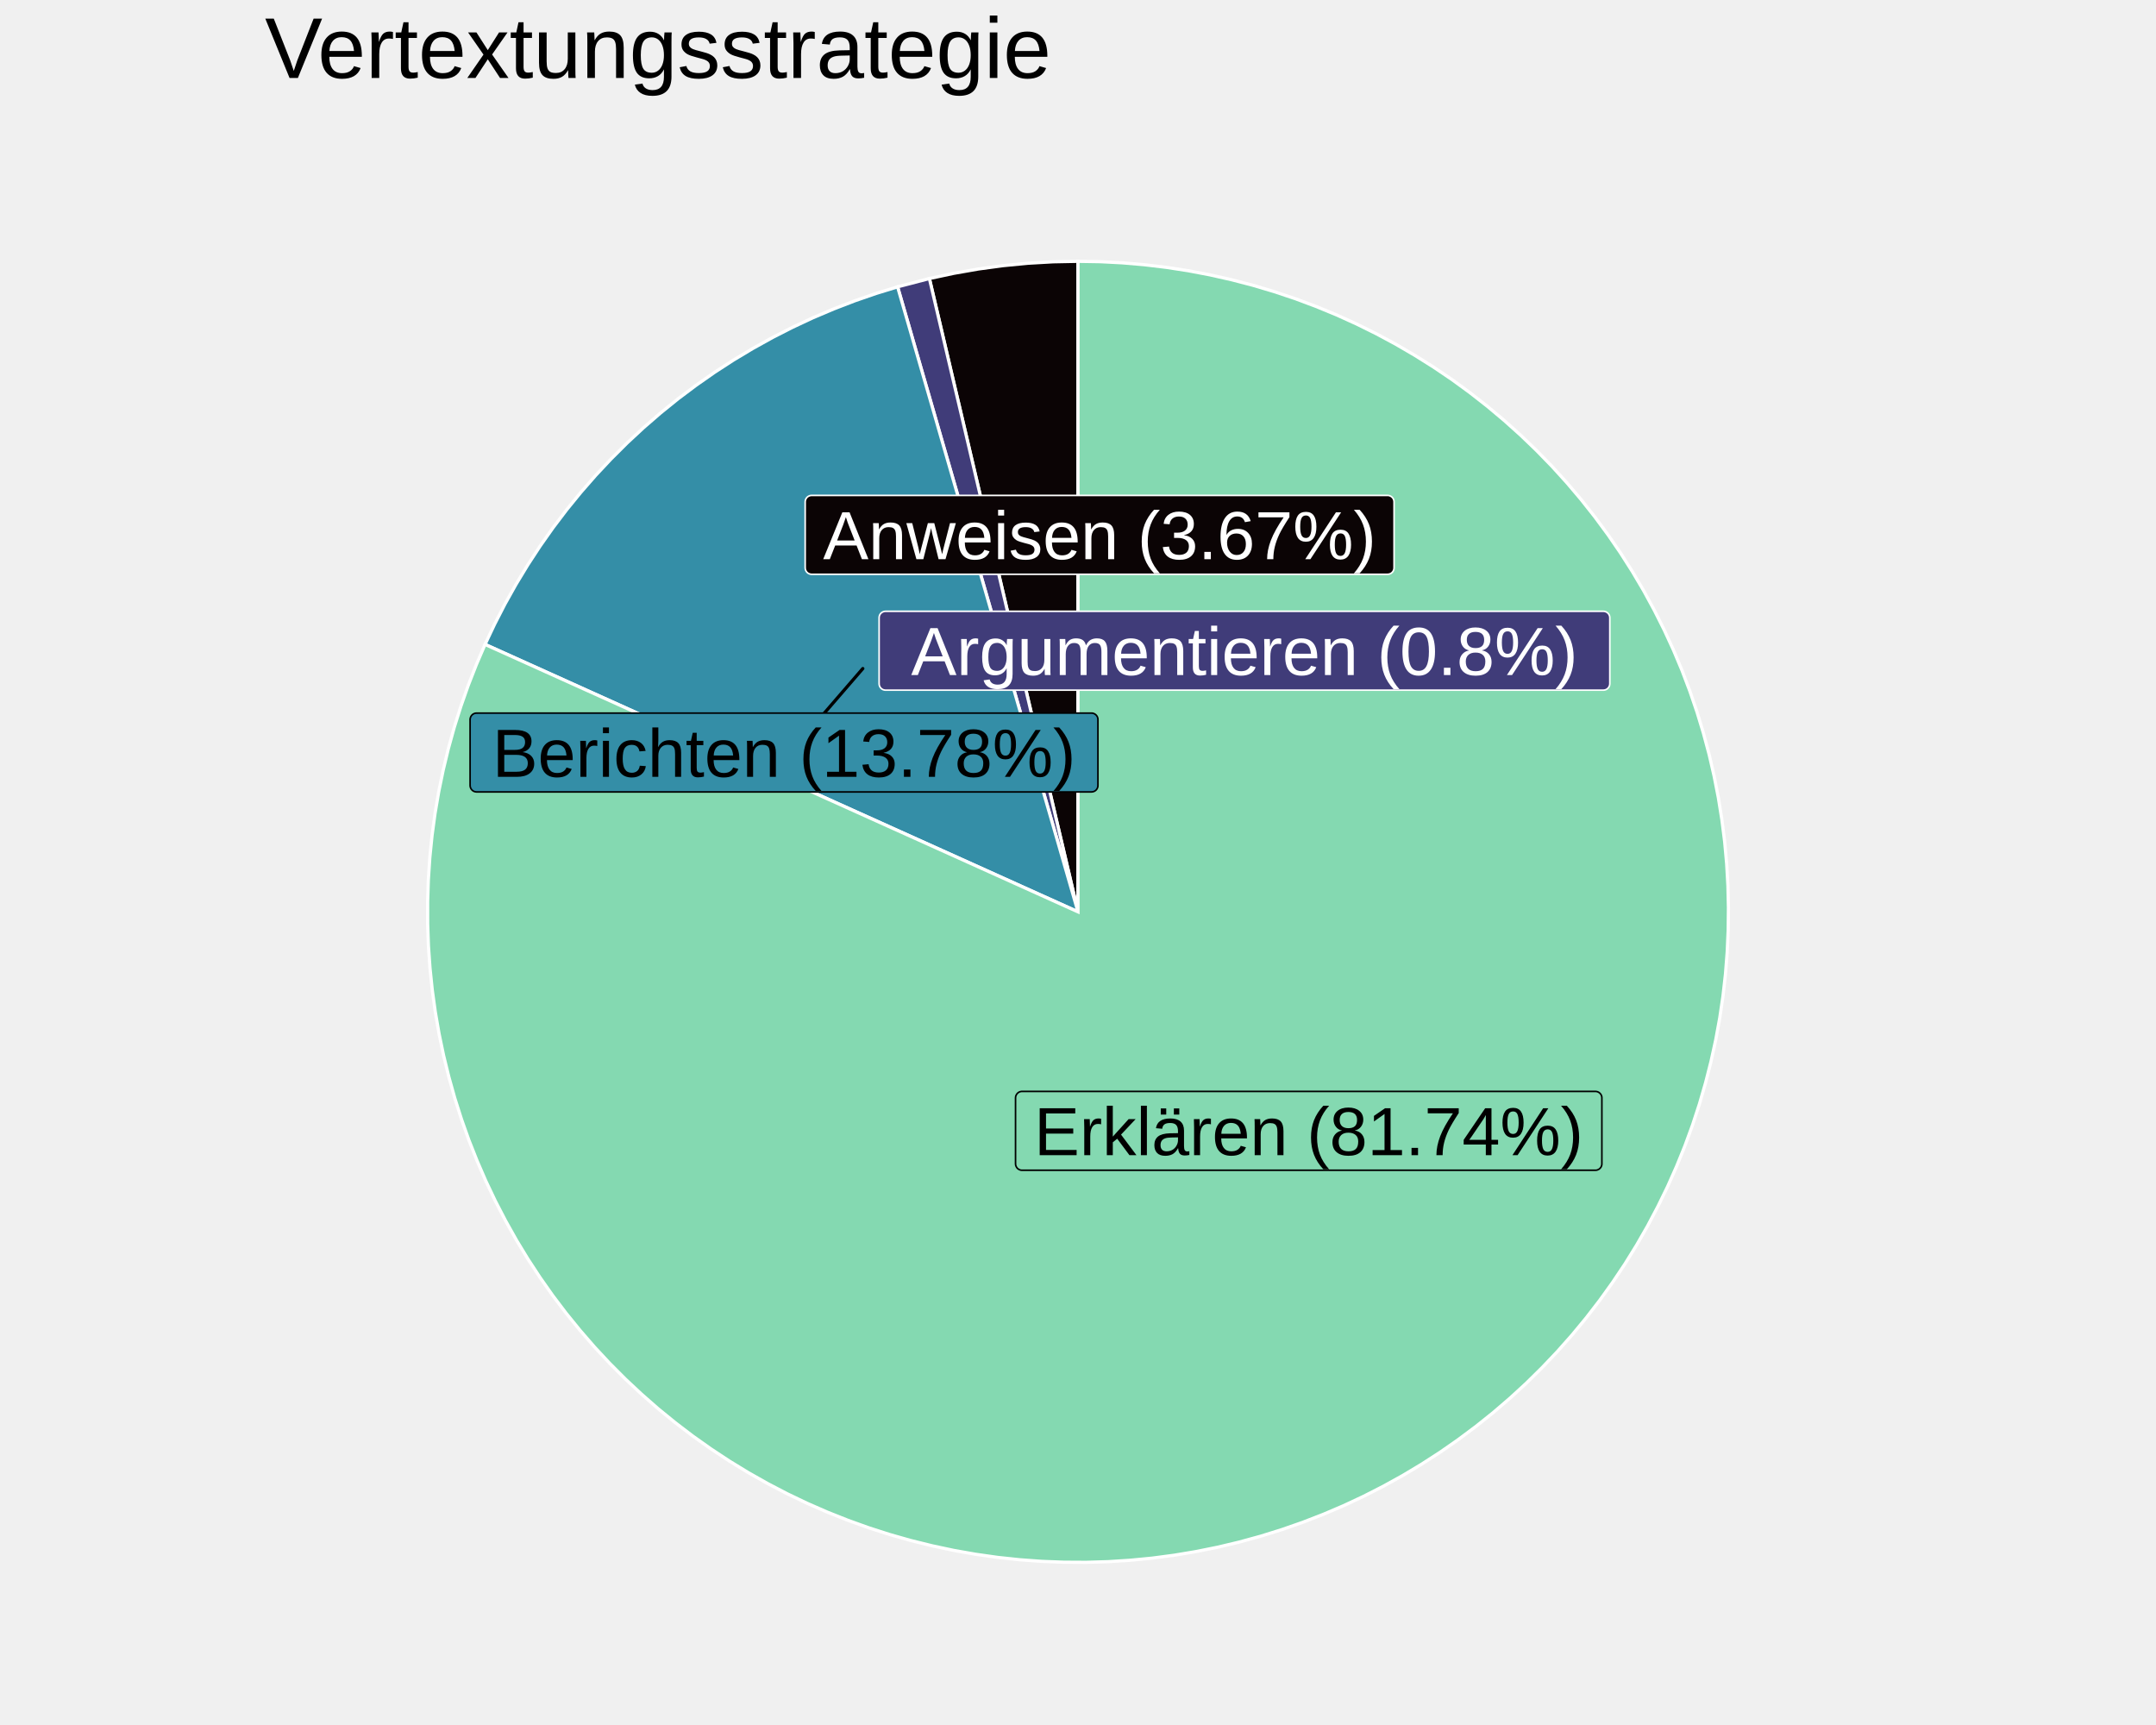
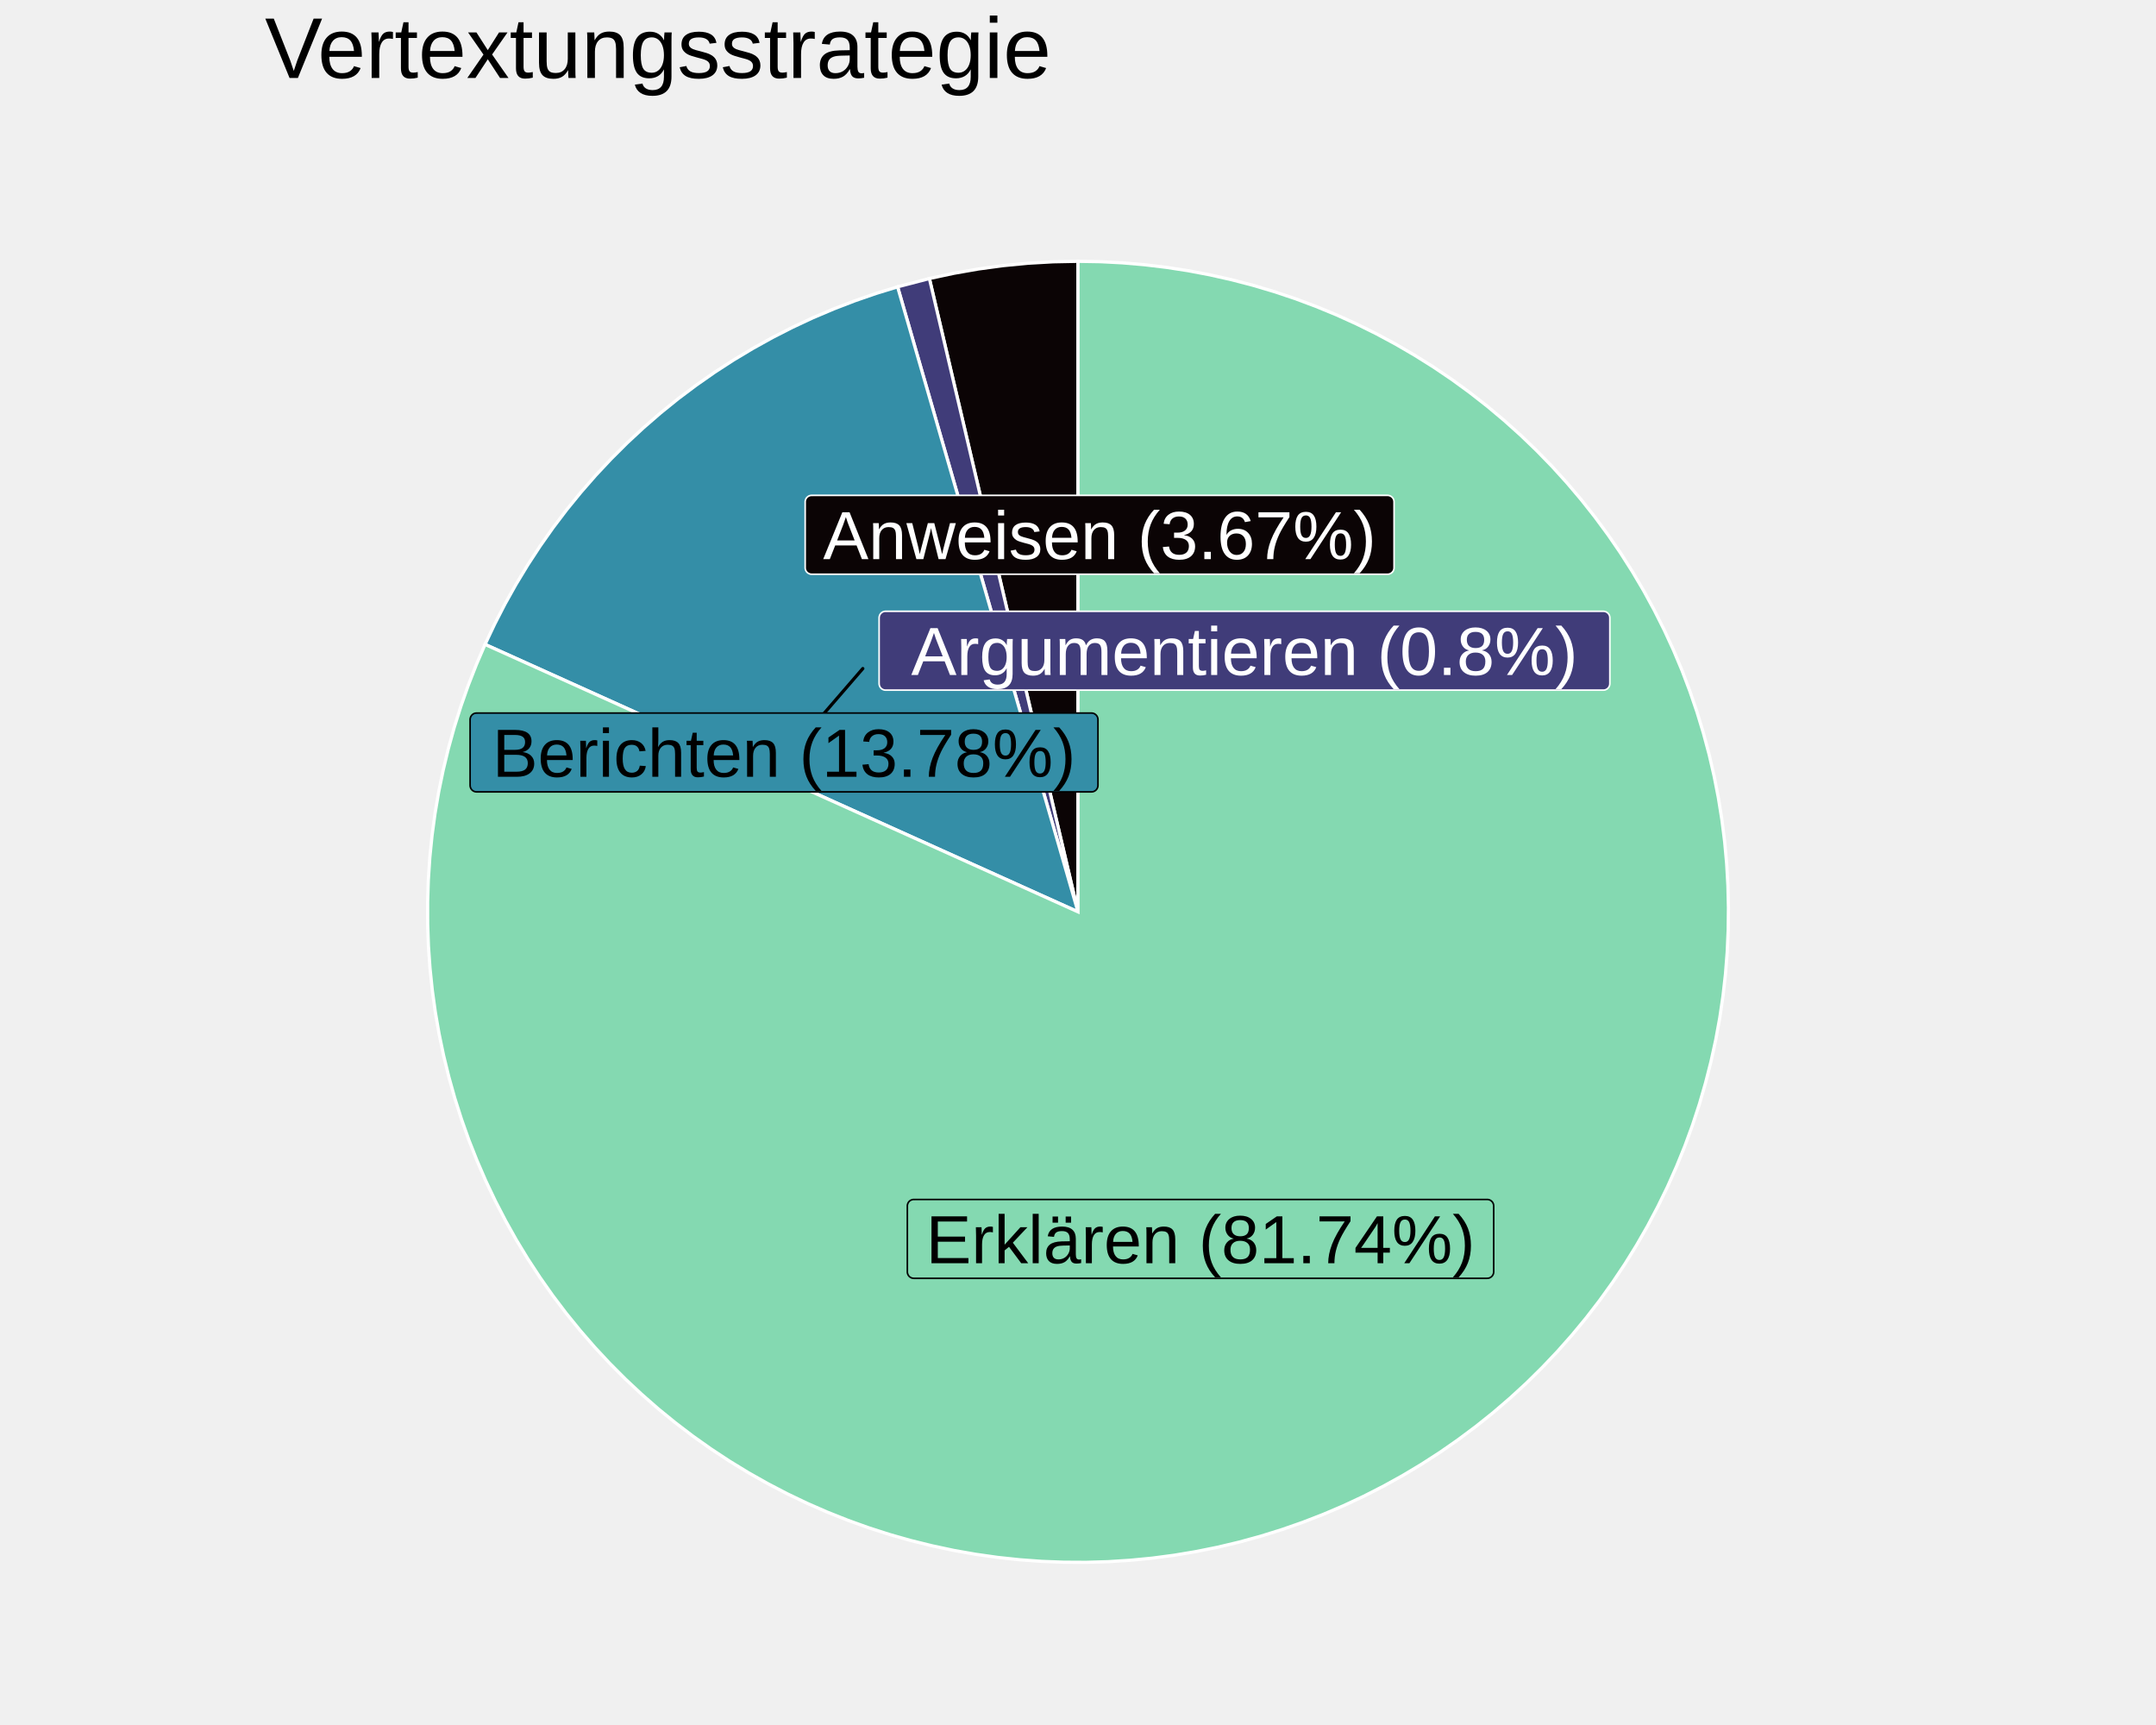
<svg xmlns="http://www.w3.org/2000/svg" class="svglite" width="720.00pt" height="576.00pt" viewBox="0 0 720.00 576.00">
  <defs>
    <style type="text/css">
    .svglite line, .svglite polyline, .svglite polygon, .svglite path, .svglite rect, .svglite circle {
      fill: none;
      stroke: #000000;
      stroke-linecap: round;
      stroke-linejoin: round;
      stroke-miterlimit: 10.00;
    }
    .svglite text {
      white-space: pre;
    }
  </style>
  </defs>
  <rect width="100%" height="100%" style="stroke: none; fill: none;" />
  <defs>
    <clipPath id="cpMC4wMHw3MjAuMDB8MC4wMHw1NzYuMDA=">
      <rect x="0.00" y="0.00" width="720.00" height="576.00" />
    </clipPath>
  </defs>
  <g clip-path="url(#cpMC4wMHw3MjAuMDB8MC4wMHw1NzYuMDA=)">
</g>
  <defs>
    <clipPath id="cpODguNDh8NjMxLjUyfDMyLjk1fDU3Ni4wMA==">
      <rect x="88.48" y="32.95" width="543.05" height="543.05" />
    </clipPath>
  </defs>
  <g clip-path="url(#cpODguNDh8NjMxLjUyfDMyLjk1fDU3Ni4wMA==)">
    <polygon points="360.00,304.48 360.00,296.99 360.00,289.50 360.00,282.01 360.00,274.52 360.00,267.03 360.00,259.54 360.00,252.05 360.00,244.56 360.00,237.06 360.00,229.57 360.00,222.08 360.00,214.59 360.00,207.10 360.00,199.61 360.00,192.12 360.00,184.63 360.00,177.14 360.00,169.65 360.00,162.16 360.00,154.67 360.00,147.18 360.00,139.69 360.00,132.20 360.00,124.71 360.00,117.22 360.00,109.73 360.00,102.24 360.00,94.75 360.00,87.26 351.66,87.42 343.32,87.90 335.02,88.70 326.75,89.82 318.53,91.26 310.37,93.01 312.08,100.30 313.79,107.59 315.50,114.88 317.21,122.17 318.92,129.47 320.64,136.76 322.35,144.05 324.06,151.34 325.77,158.63 327.48,165.93 329.19,173.22 330.90,180.51 332.62,187.80 334.33,195.10 336.04,202.39 337.75,209.68 339.46,216.97 341.17,224.26 342.88,231.56 344.60,238.85 346.31,246.14 348.02,253.43 349.73,260.72 351.44,268.02 353.15,275.31 354.87,282.60 356.58,289.89 358.29,297.19 360.00,304.48 " style="stroke-width: 1.07; stroke: #FFFFFF; stroke-linecap: butt; stroke-linejoin: miter; fill: #0B0405;" />
    <polygon points="360.00,304.48 358.29,297.19 356.58,289.89 354.87,282.60 353.15,275.31 351.44,268.02 349.73,260.72 348.02,253.43 346.31,246.14 344.60,238.85 342.88,231.56 341.17,224.26 339.46,216.97 337.75,209.68 336.04,202.39 334.33,195.10 332.62,187.80 330.90,180.51 329.19,173.22 327.48,165.93 325.77,158.63 324.06,151.34 322.35,144.05 320.64,136.76 318.92,129.47 317.21,122.17 315.50,114.88 313.79,107.59 312.08,100.30 310.37,93.01 299.75,95.78 301.83,102.98 303.91,110.17 305.98,117.37 308.06,124.57 310.14,131.76 312.22,138.96 314.29,146.16 316.37,153.35 318.45,160.55 320.53,167.75 322.60,174.94 324.68,182.14 326.76,189.33 328.84,196.53 330.91,203.73 332.99,210.92 335.07,218.12 337.15,225.32 339.22,232.51 341.30,239.71 343.38,246.91 345.46,254.10 347.53,261.30 349.61,268.50 351.69,275.69 353.77,282.89 355.84,290.08 357.92,297.28 360.00,304.48 " style="stroke-width: 1.07; stroke: #FFFFFF; stroke-linecap: butt; stroke-linejoin: miter; fill: #403C79;" />
    <polygon points="360.00,304.48 357.92,297.28 355.84,290.08 353.77,282.89 351.69,275.69 349.61,268.50 347.53,261.30 345.46,254.10 343.38,246.91 341.30,239.71 339.22,232.51 337.15,225.32 335.07,218.12 332.99,210.92 330.91,203.73 328.84,196.53 326.76,189.33 324.68,182.14 322.60,174.94 320.53,167.75 318.45,160.55 316.37,153.35 314.29,146.16 312.22,138.96 310.14,131.76 308.06,124.57 305.98,117.37 303.91,110.17 301.83,102.98 299.75,95.78 292.56,97.99 285.45,100.45 278.43,103.16 271.50,106.10 264.68,109.29 257.98,112.71 251.40,116.36 244.95,120.23 238.63,124.33 232.47,128.64 226.45,133.16 220.60,137.89 214.91,142.82 209.40,147.94 204.07,153.25 198.92,158.74 193.97,164.41 189.22,170.24 184.67,176.24 180.34,182.39 176.22,188.69 172.32,195.12 168.64,201.69 165.20,208.38 161.98,215.18 168.81,218.26 175.64,221.34 182.47,224.42 189.30,227.50 196.12,230.58 202.95,233.66 209.78,236.74 216.61,239.82 223.44,242.90 230.27,245.97 237.09,249.05 243.92,252.13 250.75,255.21 257.58,258.29 264.41,261.37 271.23,264.45 278.06,267.53 284.89,270.61 291.72,273.69 298.55,276.77 305.37,279.84 312.20,282.92 319.03,286.00 325.86,289.08 332.69,292.16 339.52,295.24 346.34,298.32 353.17,301.40 360.00,304.48 " style="stroke-width: 1.07; stroke: #FFFFFF; stroke-linecap: butt; stroke-linejoin: miter; fill: #348EA7;" />
    <polygon points="360.00,304.48 353.17,301.40 346.34,298.32 339.52,295.24 332.69,292.16 325.86,289.08 319.03,286.00 312.20,282.92 305.37,279.84 298.55,276.77 291.72,273.69 284.89,270.61 278.06,267.53 271.23,264.45 264.41,261.37 257.58,258.29 250.75,255.21 243.92,252.13 237.09,249.05 230.27,245.97 223.44,242.90 216.61,239.82 209.78,236.74 202.95,233.66 196.12,230.58 189.30,227.50 182.47,224.42 175.64,221.34 168.81,218.26 161.98,215.18 159.06,221.97 156.37,228.85 153.92,235.82 151.70,242.87 149.73,249.99 148.00,257.17 146.51,264.40 145.27,271.69 144.28,279.01 143.54,286.36 143.05,293.73 142.81,301.12 142.82,308.50 143.08,315.89 143.60,323.26 144.36,330.61 145.37,337.92 146.63,345.20 148.14,352.44 149.90,359.61 151.89,366.73 154.13,373.77 156.60,380.73 159.32,387.60 162.26,394.38 165.43,401.05 168.83,407.61 172.44,414.05 176.28,420.37 180.33,426.55 184.58,432.59 189.04,438.48 193.70,444.21 198.54,449.79 203.58,455.20 208.79,460.43 214.19,465.48 219.74,470.35 225.47,475.02 231.34,479.50 237.37,483.77 243.54,487.84 249.84,491.69 256.27,495.33 262.82,498.75 269.48,501.94 276.25,504.90 283.12,507.63 290.07,510.13 297.10,512.39 304.21,514.41 311.38,516.18 318.61,517.72 325.88,519.00 333.20,520.04 340.55,520.82 347.91,521.36 355.30,521.64 362.68,521.68 370.07,521.46 377.44,520.99 384.79,520.28 392.12,519.31 399.41,518.09 406.65,516.63 413.84,514.92 420.96,512.97 428.02,510.77 434.99,508.34 441.88,505.67 448.68,502.77 455.37,499.64 461.95,496.28 468.41,492.71 474.75,488.91 480.96,484.90 487.02,480.68 492.94,476.26 498.71,471.64 504.31,466.83 509.75,461.83 515.01,456.64 520.10,451.28 525.00,445.75 529.71,440.06 534.22,434.21 538.53,428.21 542.64,422.07 546.53,415.79 550.21,409.38 553.66,402.85 556.90,396.21 559.90,389.46 562.68,382.62 565.22,375.68 567.52,368.66 569.58,361.56 571.40,354.40 572.98,347.19 574.31,339.92 575.39,332.61 576.22,325.27 576.80,317.90 577.13,310.52 577.21,303.14 577.04,295.75 576.62,288.37 575.95,281.02 575.02,273.69 573.85,266.39 572.43,259.14 570.77,251.94 568.86,244.81 566.71,237.74 564.32,230.75 561.70,223.84 558.84,217.03 555.75,210.32 552.43,203.71 548.90,197.23 545.14,190.87 541.17,184.64 536.99,178.55 532.60,172.60 528.02,166.81 523.24,161.17 518.27,155.70 513.12,150.41 507.79,145.29 502.29,140.36 496.63,135.61 490.81,131.06 484.84,126.71 478.72,122.57 472.46,118.64 466.08,114.92 459.57,111.42 452.95,108.15 446.22,105.10 439.39,102.29 432.47,99.70 425.46,97.36 418.38,95.25 411.23,93.39 404.02,91.77 396.76,90.39 389.46,89.27 382.13,88.39 374.77,87.76 367.39,87.38 360.00,87.26 360.00,94.75 360.00,102.24 360.00,109.73 360.00,117.22 360.00,124.71 360.00,132.20 360.00,139.69 360.00,147.18 360.00,154.67 360.00,162.16 360.00,169.65 360.00,177.14 360.00,184.63 360.00,192.12 360.00,199.61 360.00,207.10 360.00,214.59 360.00,222.08 360.00,229.57 360.00,237.06 360.00,244.56 360.00,252.05 360.00,259.54 360.00,267.03 360.00,274.52 360.00,282.01 360.00,289.50 360.00,296.99 360.00,304.48 " style="stroke-width: 1.07; stroke: #FFFFFF; stroke-linecap: butt; stroke-linejoin: miter; fill: #84D9B1;" />
-     <line x1="275.29" y1="238.11" x2="288.14" y2="223.24" style="stroke-width: 1.07;" />
-     <polygon points="271.05,191.76 463.39,191.76 463.30,191.76 463.65,191.74 463.99,191.67 464.32,191.55 464.62,191.38 464.89,191.16 465.12,190.90 465.30,190.60 465.44,190.28 465.52,189.94 465.55,189.60 465.55,189.60 465.55,167.59 465.55,167.59 465.52,167.24 465.44,166.90 465.30,166.58 465.12,166.29 464.89,166.03 464.62,165.81 464.32,165.64 463.99,165.51 463.65,165.44 463.39,165.43 271.05,165.43 271.31,165.44 270.96,165.43 270.62,165.47 270.28,165.57 269.97,165.72 269.68,165.91 269.43,166.15 269.23,166.43 269.06,166.74 268.95,167.07 268.90,167.41 268.89,167.59 268.89,189.60 268.90,189.42 268.90,189.77 268.95,190.11 269.06,190.44 269.23,190.75 269.43,191.03 269.68,191.27 269.97,191.47 270.28,191.62 270.62,191.71 270.96,191.76 " style="stroke-width: 0.53; stroke: #FFFFFF; fill: #0B0405;" />
-     <text x="367.22" y="186.72" text-anchor="middle" style="font-size: 22.76px;fill: #FFFFFF; font-family: &quot;Liberation Sans&quot;;" textLength="186.58px" lengthAdjust="spacingAndGlyphs">Anweisen (3.67%)</text>
-     <polygon points="295.74,230.45 535.44,230.45 535.36,230.45 535.70,230.43 536.04,230.36 536.37,230.24 536.67,230.06 536.94,229.84 537.17,229.58 537.35,229.29 537.49,228.97 537.57,228.63 537.60,228.29 537.60,228.29 537.60,206.28 537.60,206.28 537.57,205.93 537.49,205.59 537.35,205.27 537.17,204.98 536.94,204.72 536.67,204.50 536.37,204.33 536.04,204.20 535.70,204.13 535.44,204.12 295.74,204.12 296.00,204.13 295.65,204.12 295.31,204.16 294.97,204.26 294.66,204.41 294.37,204.60 294.12,204.84 293.91,205.12 293.75,205.43 293.64,205.76 293.59,206.10 293.58,206.28 293.58,228.29 293.59,228.11 293.59,228.46 293.64,228.80 293.75,229.13 293.91,229.44 294.12,229.72 294.37,229.96 294.66,230.16 294.97,230.31 295.31,230.40 295.65,230.45 " style="stroke-width: 0.53; stroke: #FFFFFF; fill: #403C79;" />
-     <text x="415.59" y="225.41" text-anchor="middle" style="font-size: 22.76px;fill: #FFFFFF; font-family: &quot;Liberation Sans&quot;;" textLength="233.94px" lengthAdjust="spacingAndGlyphs">Argumentieren (0.8%)</text>
-     <polygon points="159.15,264.44 364.50,264.44 364.42,264.44 364.76,264.42 365.11,264.35 365.43,264.23 365.73,264.06 366.00,263.84 366.23,263.58 366.42,263.28 366.55,262.96 366.64,262.62 366.66,262.28 366.66,262.28 366.66,240.27 366.66,240.27 366.64,239.92 366.55,239.58 366.42,239.26 366.23,238.97 366.00,238.71 365.73,238.49 365.43,238.32 365.11,238.19 364.76,238.12 364.50,238.11 159.15,238.11 159.41,238.12 159.07,238.11 158.72,238.15 158.39,238.25 158.07,238.40 157.79,238.59 157.54,238.84 157.33,239.11 157.17,239.42 157.06,239.75 157.00,240.09 156.99,240.27 156.99,262.28 157.00,262.10 157.00,262.45 157.06,262.80 157.17,263.12 157.33,263.43 157.54,263.71 157.79,263.95 158.07,264.15 158.39,264.30 158.72,264.39 159.07,264.44 " style="stroke-width: 0.53; fill: #348EA7;" />
-     <text x="261.83" y="259.40" text-anchor="middle" style="font-size: 22.76px; font-family: &quot;Liberation Sans&quot;;" textLength="199.59px" lengthAdjust="spacingAndGlyphs">Berichten (13.78%)</text>
-     <polygon points="341.30,390.76 532.79,390.76 532.71,390.76 533.05,390.75 533.39,390.68 533.72,390.55 534.02,390.38 534.29,390.16 534.52,389.90 534.71,389.61 534.84,389.29 534.93,388.95 534.95,388.60 534.95,388.60 534.95,366.59 534.95,366.59 534.93,366.25 534.84,365.91 534.71,365.59 534.52,365.30 534.29,365.04 534.02,364.82 533.72,364.64 533.39,364.52 533.05,364.45 532.79,364.43 341.30,364.43 341.56,364.45 341.22,364.43 340.87,364.48 340.54,364.57 340.22,364.72 339.94,364.92 339.69,365.16 339.48,365.44 339.32,365.75 339.20,366.08 339.15,366.42 339.14,366.59 339.14,388.60 339.15,388.43 339.15,388.78 339.20,389.12 339.32,389.45 339.48,389.76 339.69,390.04 339.94,390.28 340.22,390.47 340.54,390.62 340.87,390.72 341.22,390.76 " style="stroke-width: 0.53; fill: #84D9B1;" />
-     <text x="437.05" y="385.72" text-anchor="middle" style="font-size: 22.76px; font-family: &quot;Liberation Sans&quot;;" textLength="185.73px" lengthAdjust="spacingAndGlyphs">Erklären (81.74%)</text>
+     <line x1="275.30" y1="238.09" x2="288.14" y2="223.24" style="stroke-width: 1.07;" />
+     <polygon points="271.05,191.74 463.39,191.74 463.30,191.74 463.65,191.73 463.99,191.66 464.31,191.53 464.61,191.36 464.88,191.14 465.11,190.88 465.30,190.59 465.44,190.27 465.52,189.93 465.55,189.58 465.55,189.58 465.55,167.57 465.55,167.57 465.52,167.22 465.44,166.89 465.30,166.57 465.11,166.27 464.88,166.01 464.61,165.79 464.31,165.62 463.99,165.50 463.65,165.43 463.39,165.41 271.05,165.41 271.31,165.43 270.96,165.41 270.61,165.46 270.28,165.55 269.97,165.70 269.68,165.90 269.43,166.14 269.22,166.42 269.06,166.72 268.95,167.05 268.89,167.40 268.89,167.57 268.89,189.58 268.89,189.41 268.89,189.76 268.95,190.10 269.06,190.43 269.22,190.74 269.43,191.01 269.68,191.25 269.97,191.45 270.28,191.60 270.61,191.70 270.96,191.74 " style="stroke-width: 0.53; stroke: #FFFFFF; fill: #0B0405;" />
+     <text x="367.22" y="186.70" text-anchor="middle" style="font-size: 22.76px;fill: #FFFFFF; font-family: &quot;Liberation Sans&quot;;" textLength="186.58px" lengthAdjust="spacingAndGlyphs">Anweisen (3.67%)</text>
+     <polygon points="295.74,230.44 535.45,230.44 535.36,230.44 535.71,230.43 536.05,230.36 536.37,230.23 536.67,230.06 536.94,229.84 537.17,229.58 537.36,229.29 537.50,228.97 537.58,228.63 537.61,228.28 537.61,228.28 537.61,206.27 537.61,206.27 537.58,205.93 537.50,205.59 537.36,205.27 537.17,204.98 536.94,204.72 536.67,204.50 536.37,204.32 536.05,204.20 535.71,204.13 535.45,204.11 295.74,204.11 296.00,204.13 295.66,204.11 295.31,204.16 294.98,204.25 294.66,204.40 294.38,204.60 294.13,204.84 293.92,205.12 293.76,205.43 293.65,205.76 293.59,206.10 293.58,206.27 293.58,228.28 293.59,228.11 293.59,228.46 293.65,228.80 293.76,229.13 293.92,229.44 294.13,229.72 294.38,229.96 294.66,230.15 294.98,230.30 295.31,230.40 295.66,230.44 " style="stroke-width: 0.53; stroke: #FFFFFF; fill: #403C79;" />
+     <text x="415.60" y="225.40" text-anchor="middle" style="font-size: 22.76px;fill: #FFFFFF; font-family: &quot;Liberation Sans&quot;;" textLength="233.94px" lengthAdjust="spacingAndGlyphs">Argumentieren (0.8%)</text>
+     <polygon points="159.15,264.42 364.51,264.42 364.42,264.42 364.77,264.41 365.11,264.34 365.43,264.21 365.73,264.04 366.00,263.82 366.23,263.56 366.42,263.27 366.55,262.95 366.64,262.61 366.67,262.26 366.67,262.26 366.67,240.25 366.67,240.25 366.64,239.91 366.55,239.57 366.42,239.25 366.23,238.96 366.00,238.70 365.73,238.48 365.43,238.30 365.11,238.18 364.77,238.11 364.51,238.09 159.15,238.09 159.41,238.11 159.07,238.09 158.72,238.14 158.39,238.23 158.07,238.38 157.79,238.58 157.54,238.82 157.33,239.10 157.17,239.41 157.06,239.74 157.00,240.08 156.99,240.25 156.99,262.26 157.00,262.09 157.00,262.44 157.06,262.78 157.17,263.11 157.33,263.42 157.54,263.70 157.79,263.94 158.07,264.13 158.39,264.28 158.72,264.38 159.07,264.42 " style="stroke-width: 0.53; fill: #348EA7;" />
+     <text x="261.83" y="259.38" text-anchor="middle" style="font-size: 22.76px; font-family: &quot;Liberation Sans&quot;;" textLength="199.59px" lengthAdjust="spacingAndGlyphs">Berichten (13.78%)</text>
+     <polygon points="305.17,426.85 496.66,426.85 496.57,426.84 496.92,426.83 497.26,426.76 497.58,426.64 497.89,426.46 498.15,426.24 498.39,425.98 498.57,425.69 498.71,425.37 498.79,425.03 498.82,424.69 498.82,424.69 498.82,402.68 498.82,402.68 498.79,402.33 498.71,401.99 498.57,401.67 498.39,401.38 498.15,401.12 497.89,400.90 497.58,400.72 497.26,400.60 496.92,400.53 496.66,400.52 305.17,400.52 305.43,400.53 305.08,400.52 304.74,400.56 304.40,400.66 304.09,400.80 303.80,401.00 303.55,401.24 303.34,401.52 303.18,401.83 303.07,402.16 303.01,402.50 303.01,402.68 303.01,424.69 303.01,424.51 303.01,424.86 303.07,425.20 303.18,425.53 303.34,425.84 303.55,426.12 303.80,426.36 304.09,426.56 304.40,426.71 304.74,426.80 305.08,426.84 " style="stroke-width: 0.53; fill: #84D9B1;" />
+     <text x="400.91" y="421.81" text-anchor="middle" style="font-size: 22.76px; font-family: &quot;Liberation Sans&quot;;" textLength="185.73px" lengthAdjust="spacingAndGlyphs">Erklären (81.74%)</text>
  </g>
  <g clip-path="url(#cpMC4wMHw3MjAuMDB8MC4wMHw1NzYuMDA=)">
    <text x="88.48" y="26.04" style="font-size: 28.80px; font-family: &quot;Liberation Sans&quot;;" textLength="285.06px" lengthAdjust="spacingAndGlyphs">Vertextungsstrategie</text>
  </g>
</svg>
